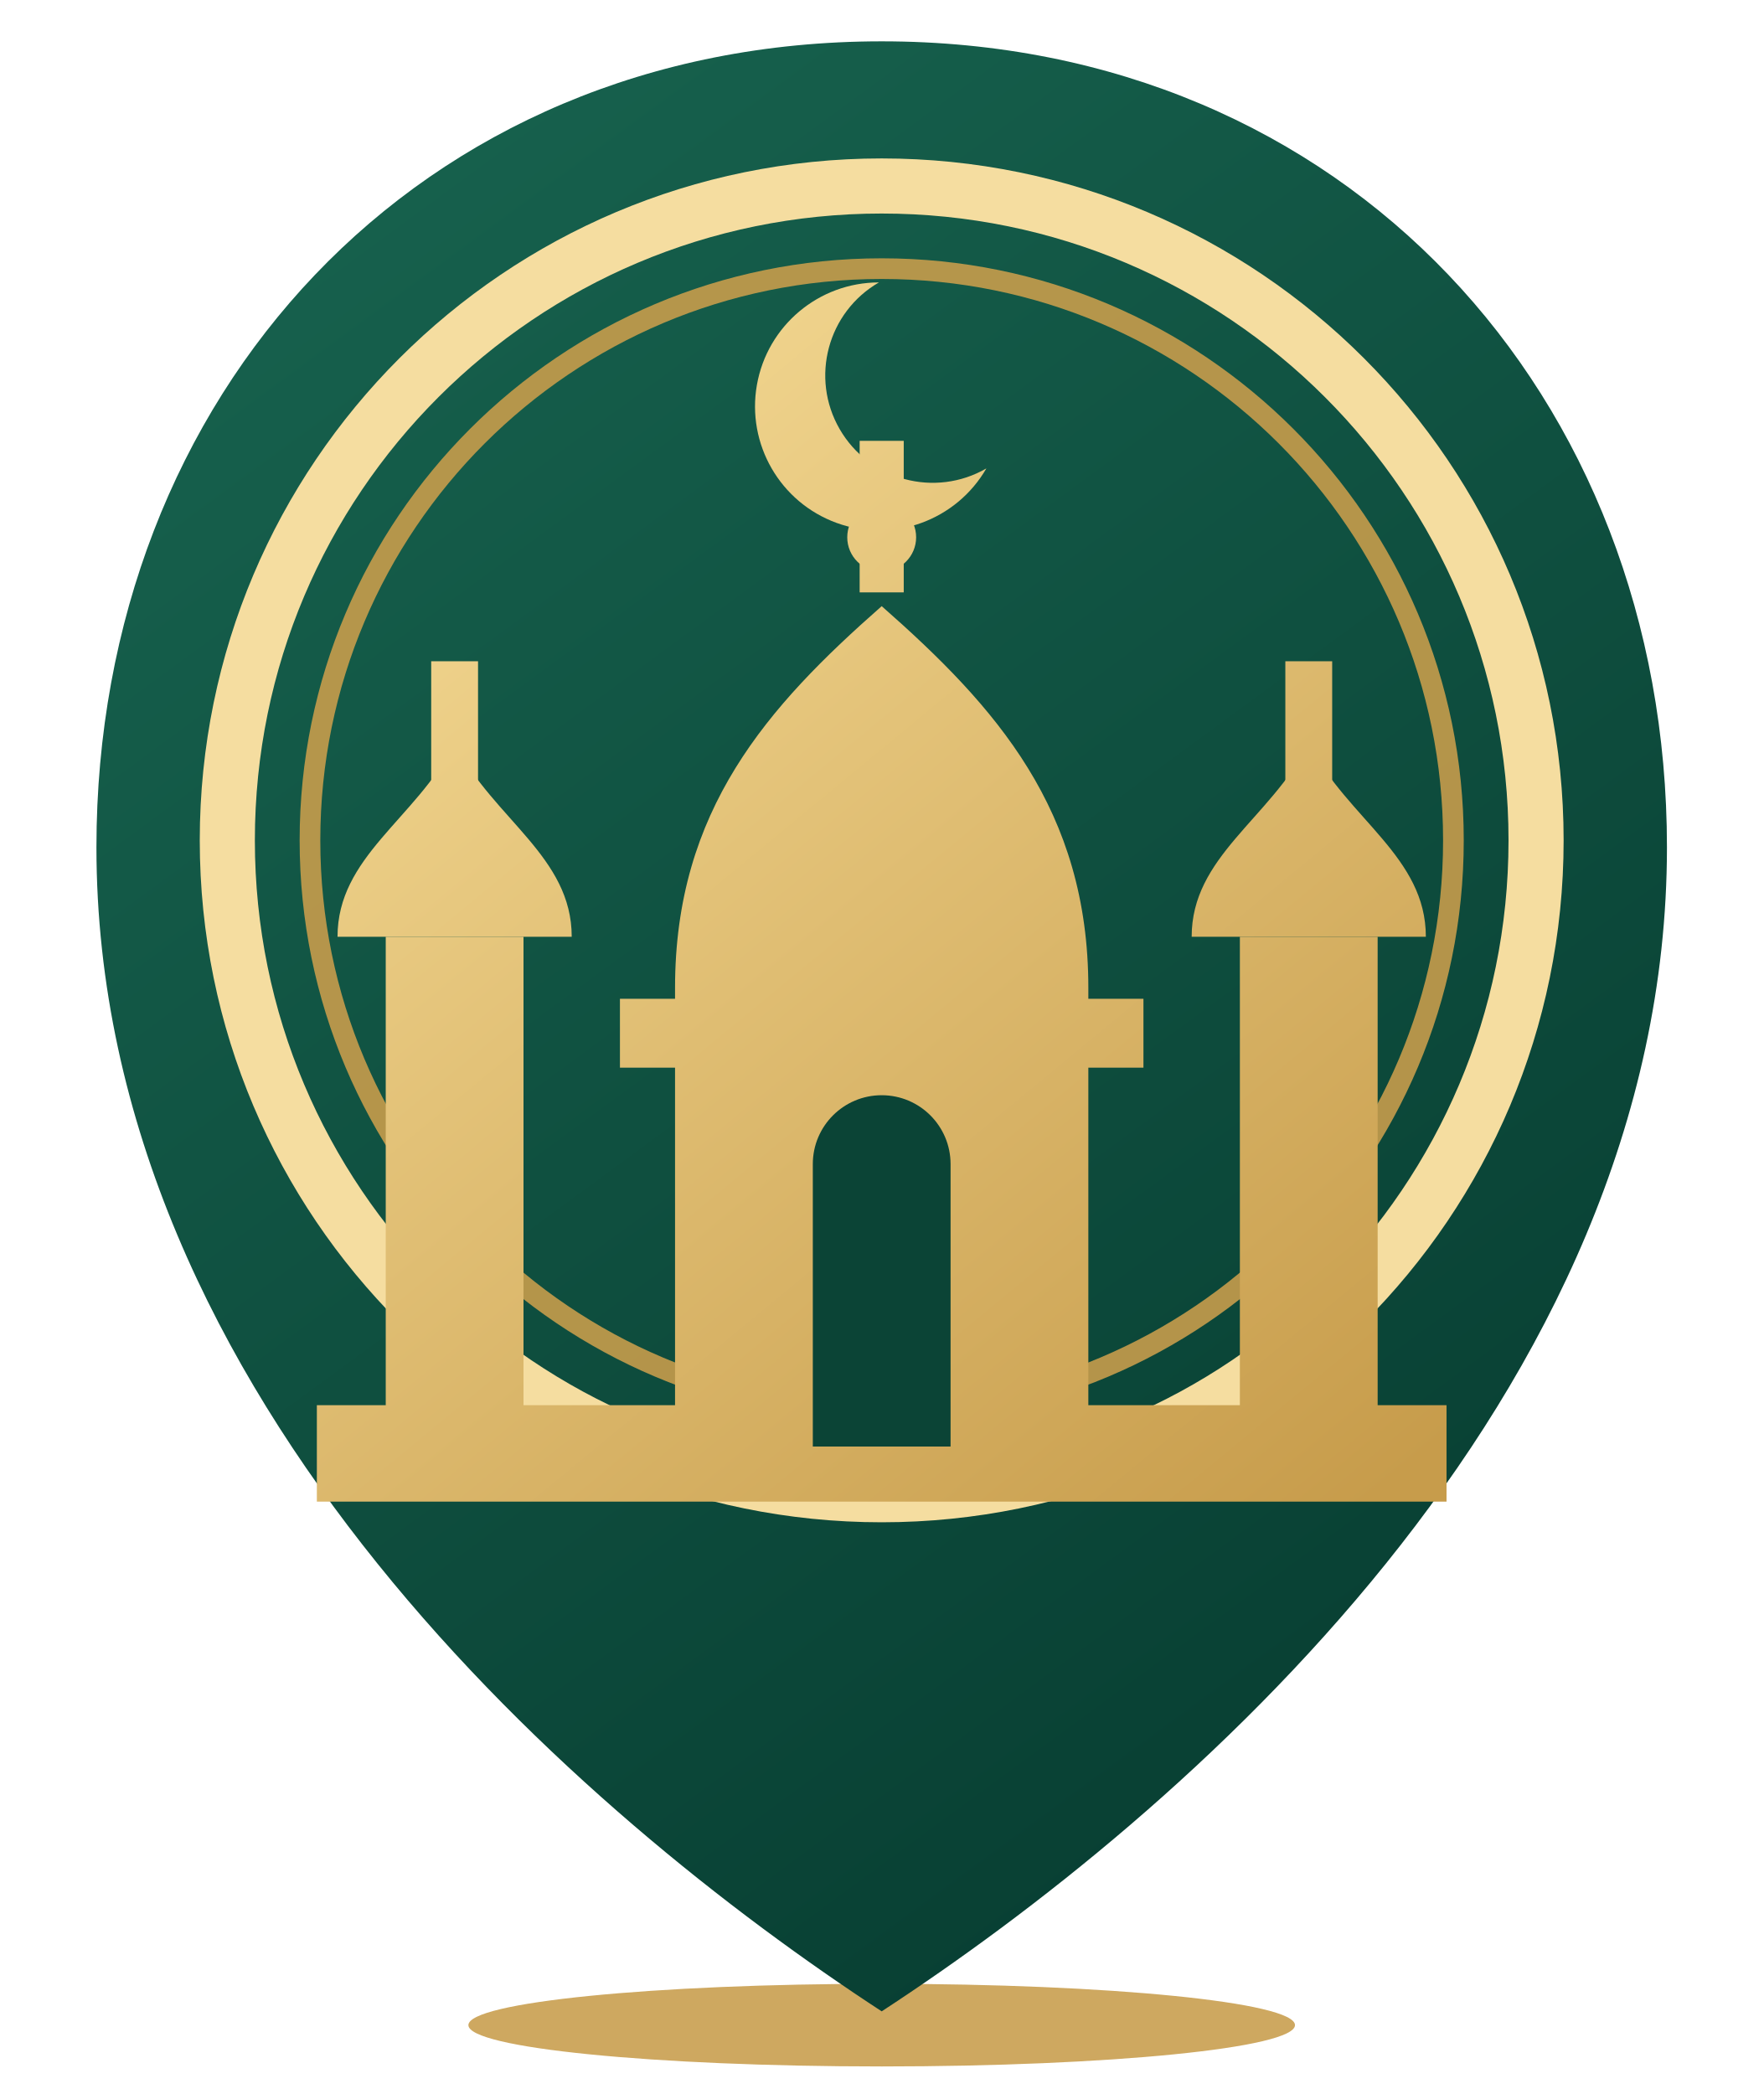
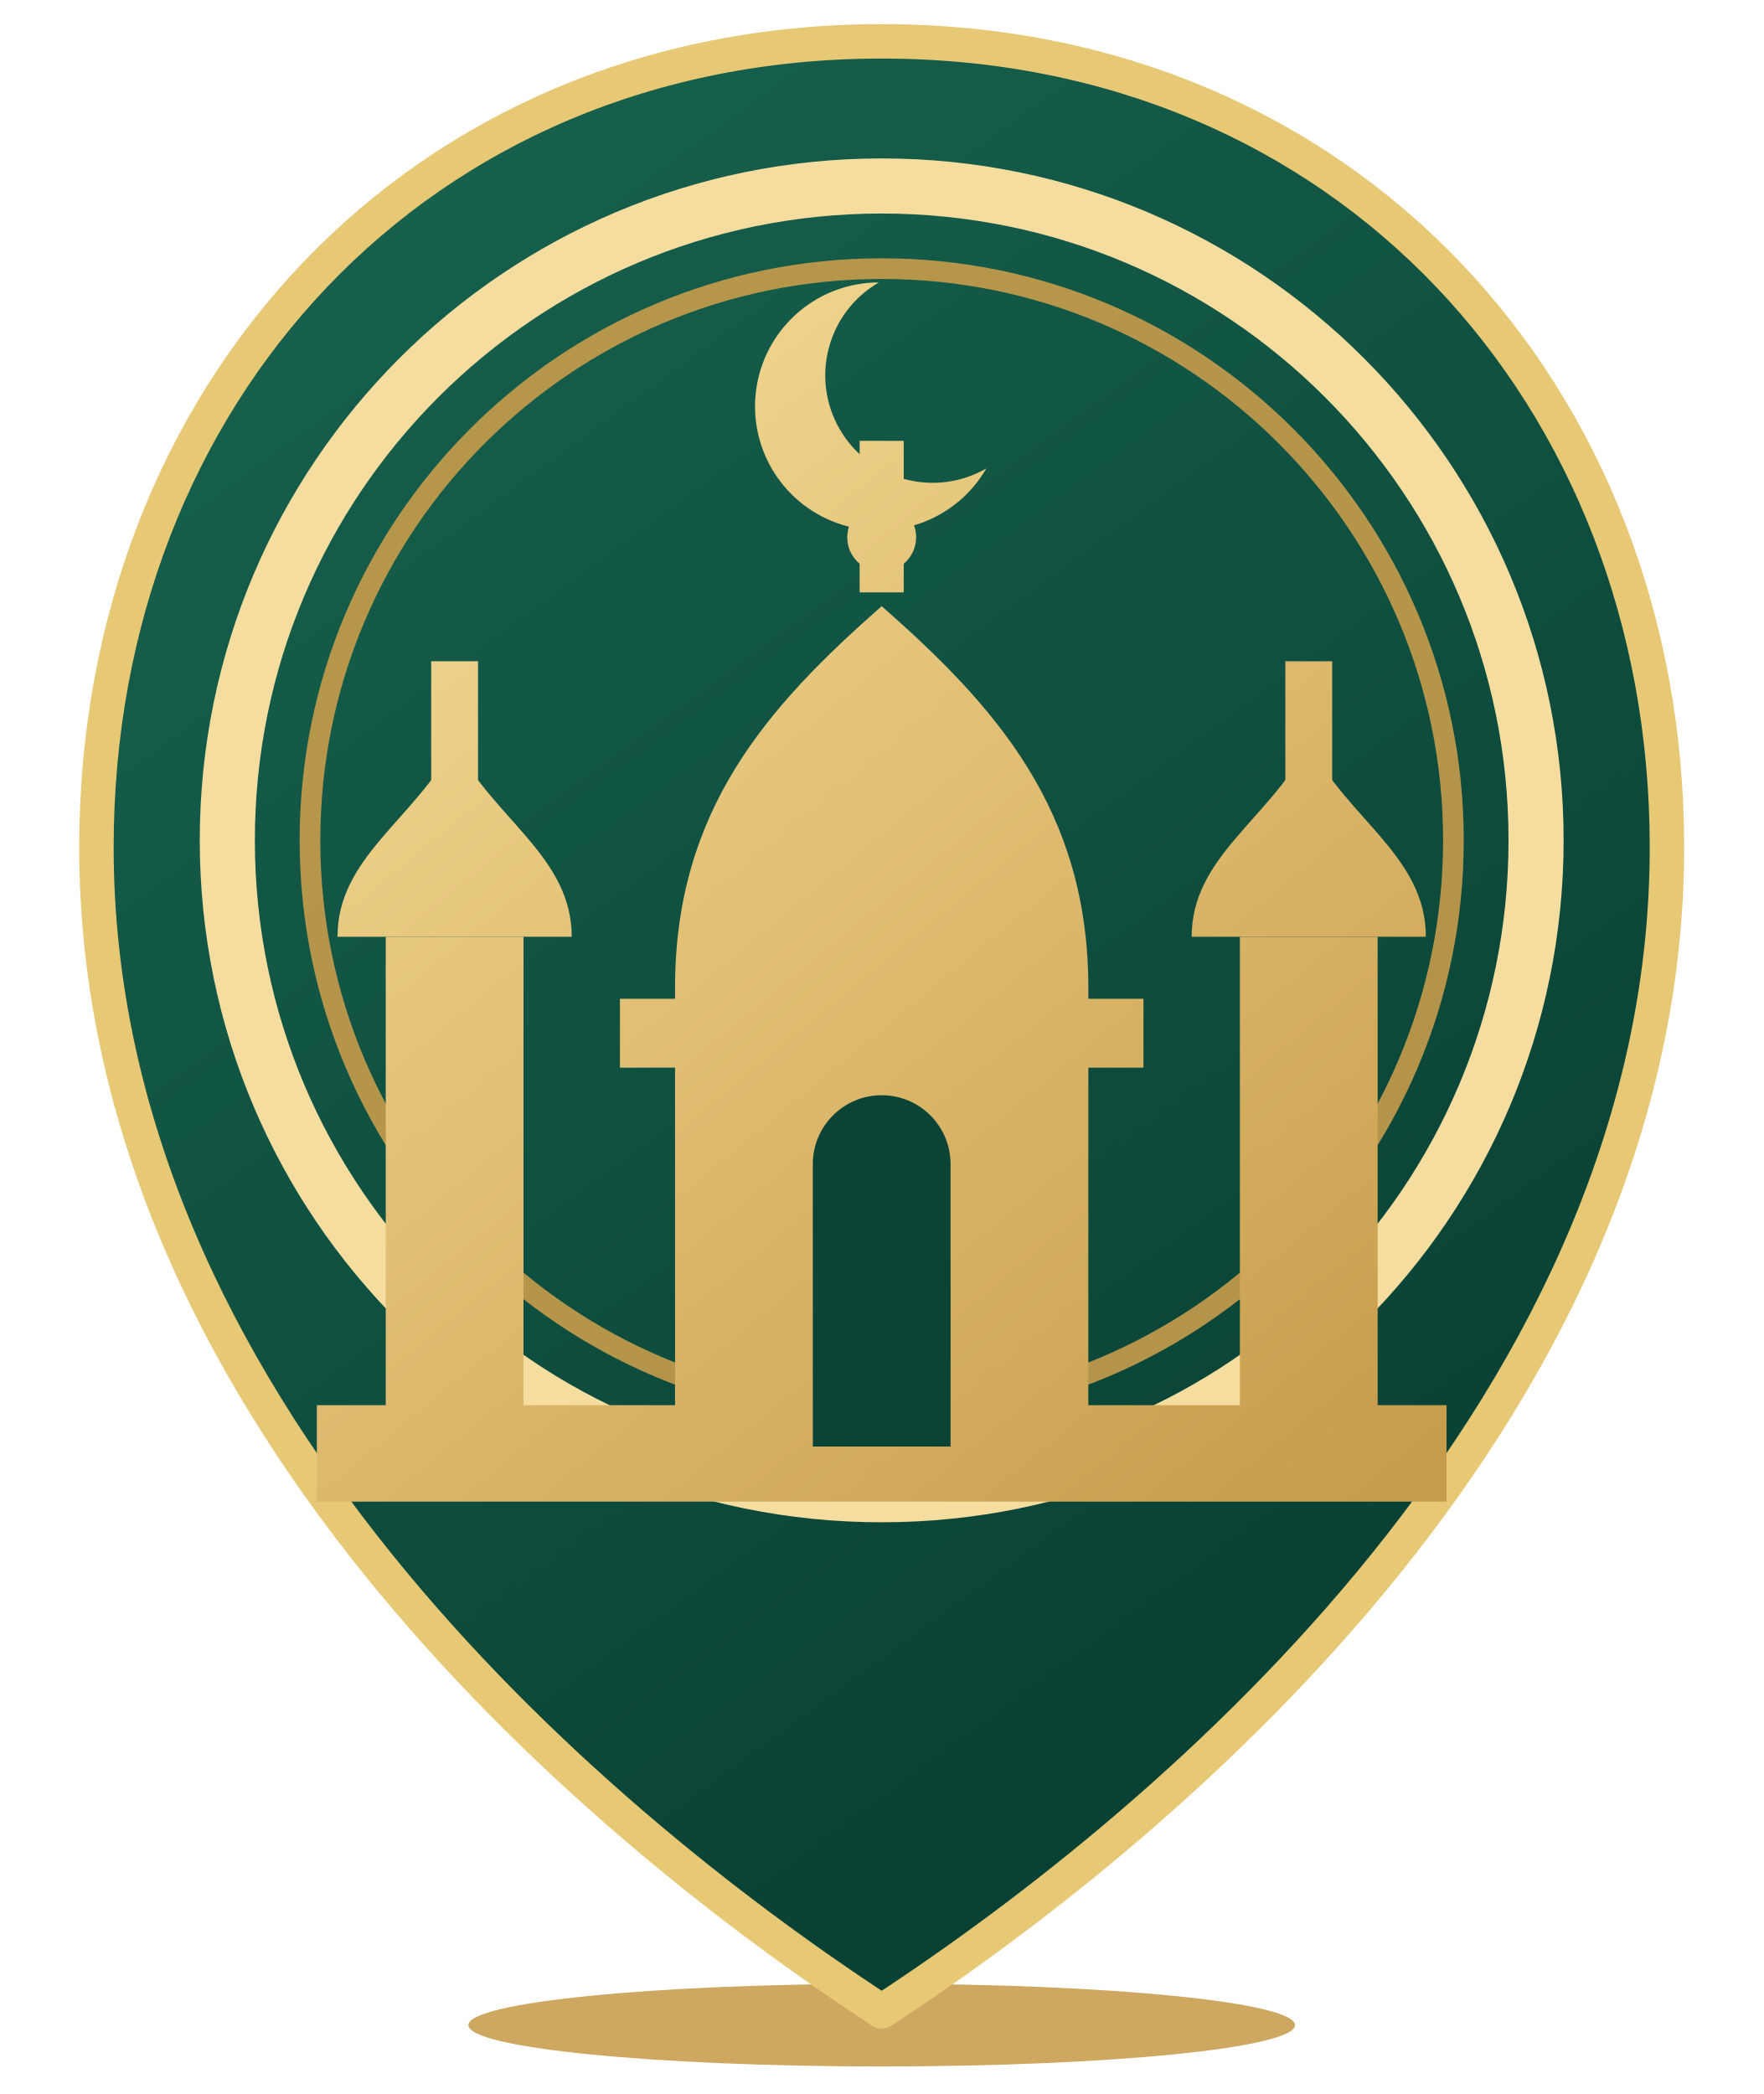
<svg xmlns="http://www.w3.org/2000/svg" viewBox="0 0 128 152" role="img" aria-labelledby="title desc">
  <defs>
    <linearGradient id="pin" x1="18" y1="12" x2="106" y2="132" gradientUnits="userSpaceOnUse">
      <stop stop-color="#17624e" />
      <stop offset="1" stop-color="#073d31" />
    </linearGradient>
    <linearGradient id="gold" x1="30" y1="32" x2="96" y2="112" gradientUnits="userSpaceOnUse">
      <stop stop-color="#f3d892" />
      <stop offset="1" stop-color="#c79c4b" />
    </linearGradient>
    <clipPath id="pinClip">
      <path d="M64 3C30.3 3 7 28.7 7 61.5c0 40.1 35.4 70.4 57 84.5 21.6-14.1 57-44.4 57-84.5C121 28.7 97.7 3 64 3Z" />
    </clipPath>
  </defs>
  <ellipse cx="64" cy="147" rx="30" ry="3" fill="#c79c4b" opacity=".88" />
-   <path d="M64 3C30.3 3 7 28.7 7 61.5c0 40.1 35.4 70.4 57 84.5 21.6-14.1 57-44.4 57-84.5C121 28.7 97.7 3 64 3Z" fill="url(#pin)" />
+   <path d="M64 3C30.3 3 7 28.7 7 61.5c0 40.1 35.4 70.4 57 84.5 21.6-14.1 57-44.4 57-84.5C121 28.7 97.7 3 64 3Z" fill="url(#pin)" stroke="#e6c875" stroke-width="2.5" stroke-linejoin="round" />
  <g clip-path="url(#pinClip)">
    <circle cx="64" cy="61" r="47.5" fill="none" stroke="#f5dda0" stroke-width="4" />
    <circle cx="64" cy="61" r="41.5" fill="none" stroke="#c79c4b" stroke-width="1.5" opacity=".9" />
  </g>
  <g fill="url(#gold)">
    <path d="M49 105V71.7C49 58.8 55.7 51.3 64 44c8.3 7.3 15 14.8 15 27.7V105H49Z" />
    <path d="M45 72.5h38v5H45z" />
    <path d="M53.5 105V82.5a10.5 10.5 0 0 1 21 0V105h-21Z" />
    <path d="M28 105V68h10v37H28Zm62 0V68h10v37H90Z" />
    <path d="M24.5 68c0-5.8 5.6-8.5 8.5-14 2.9 5.5 8.5 8.2 8.5 14h-17Zm62 0c0-5.8 5.6-8.5 8.5-14 2.9 5.5 8.5 8.2 8.5 14h-17Z" />
    <path d="M31.3 48h3.4v9h-3.4zm62 0h3.4v9h-3.4zM23 102h82v7H23zM62.4 43V32h3.2v11h-3.2Z" />
    <path d="M63.8 20.5a9 9 0 1 0 7.8 13.5 7.1 7.1 0 1 1-7.8-13.5Z" />
    <circle cx="64" cy="39" r="2.5" />
  </g>
  <path d="M59 105V84.5a5 5 0 0 1 10 0V105H59Z" fill="#0b4436" />
</svg>
